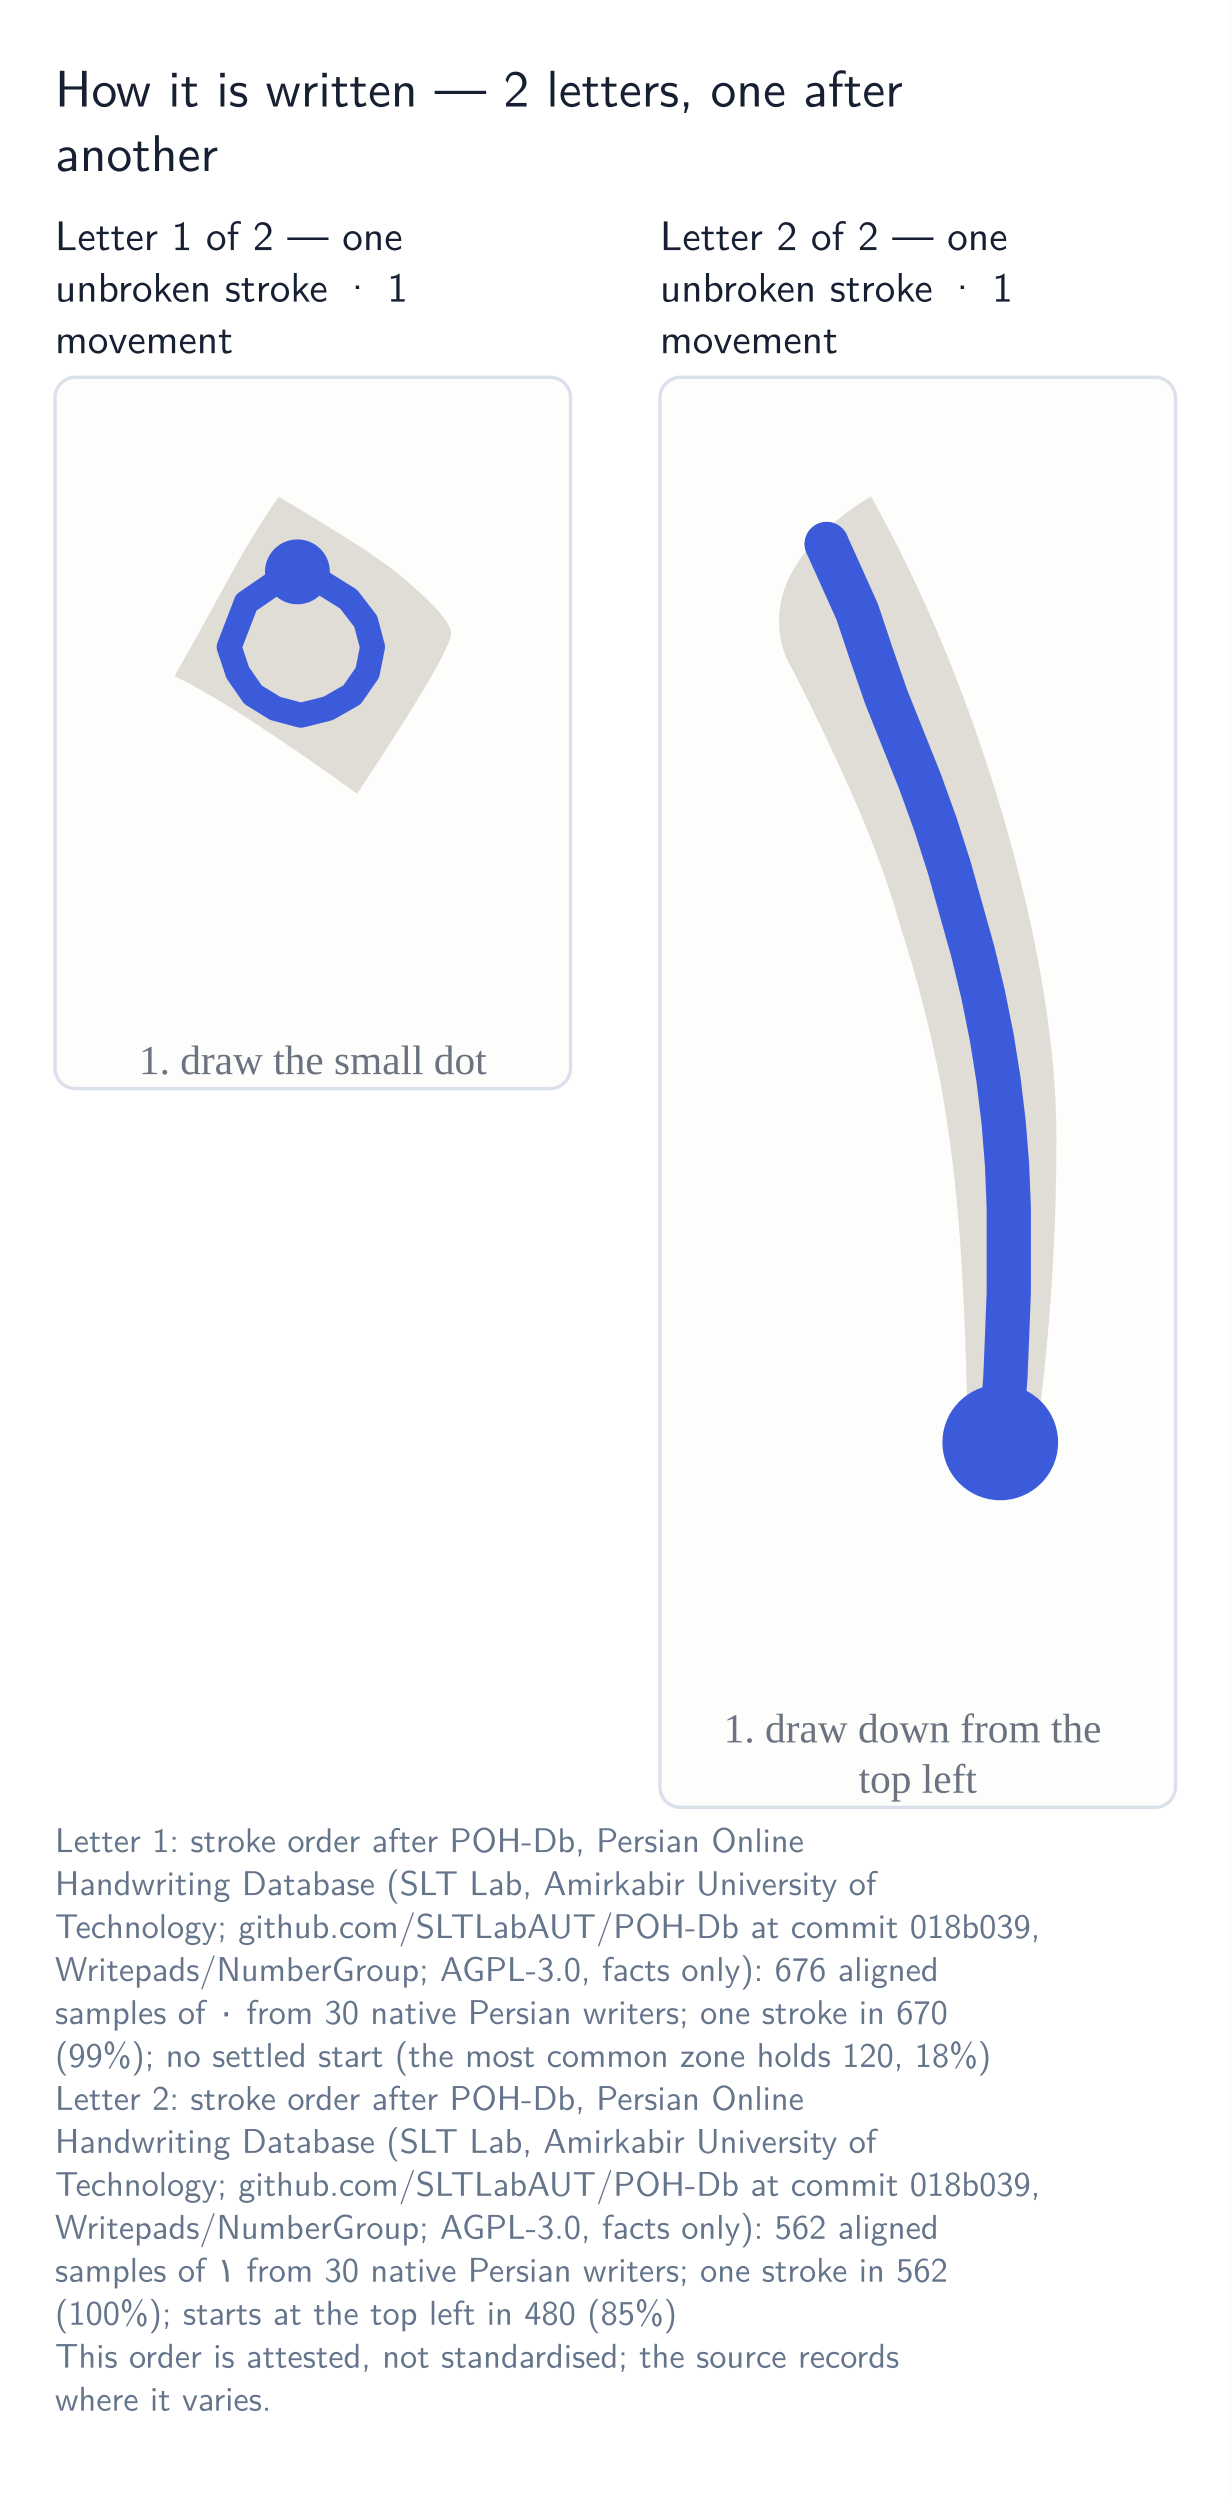
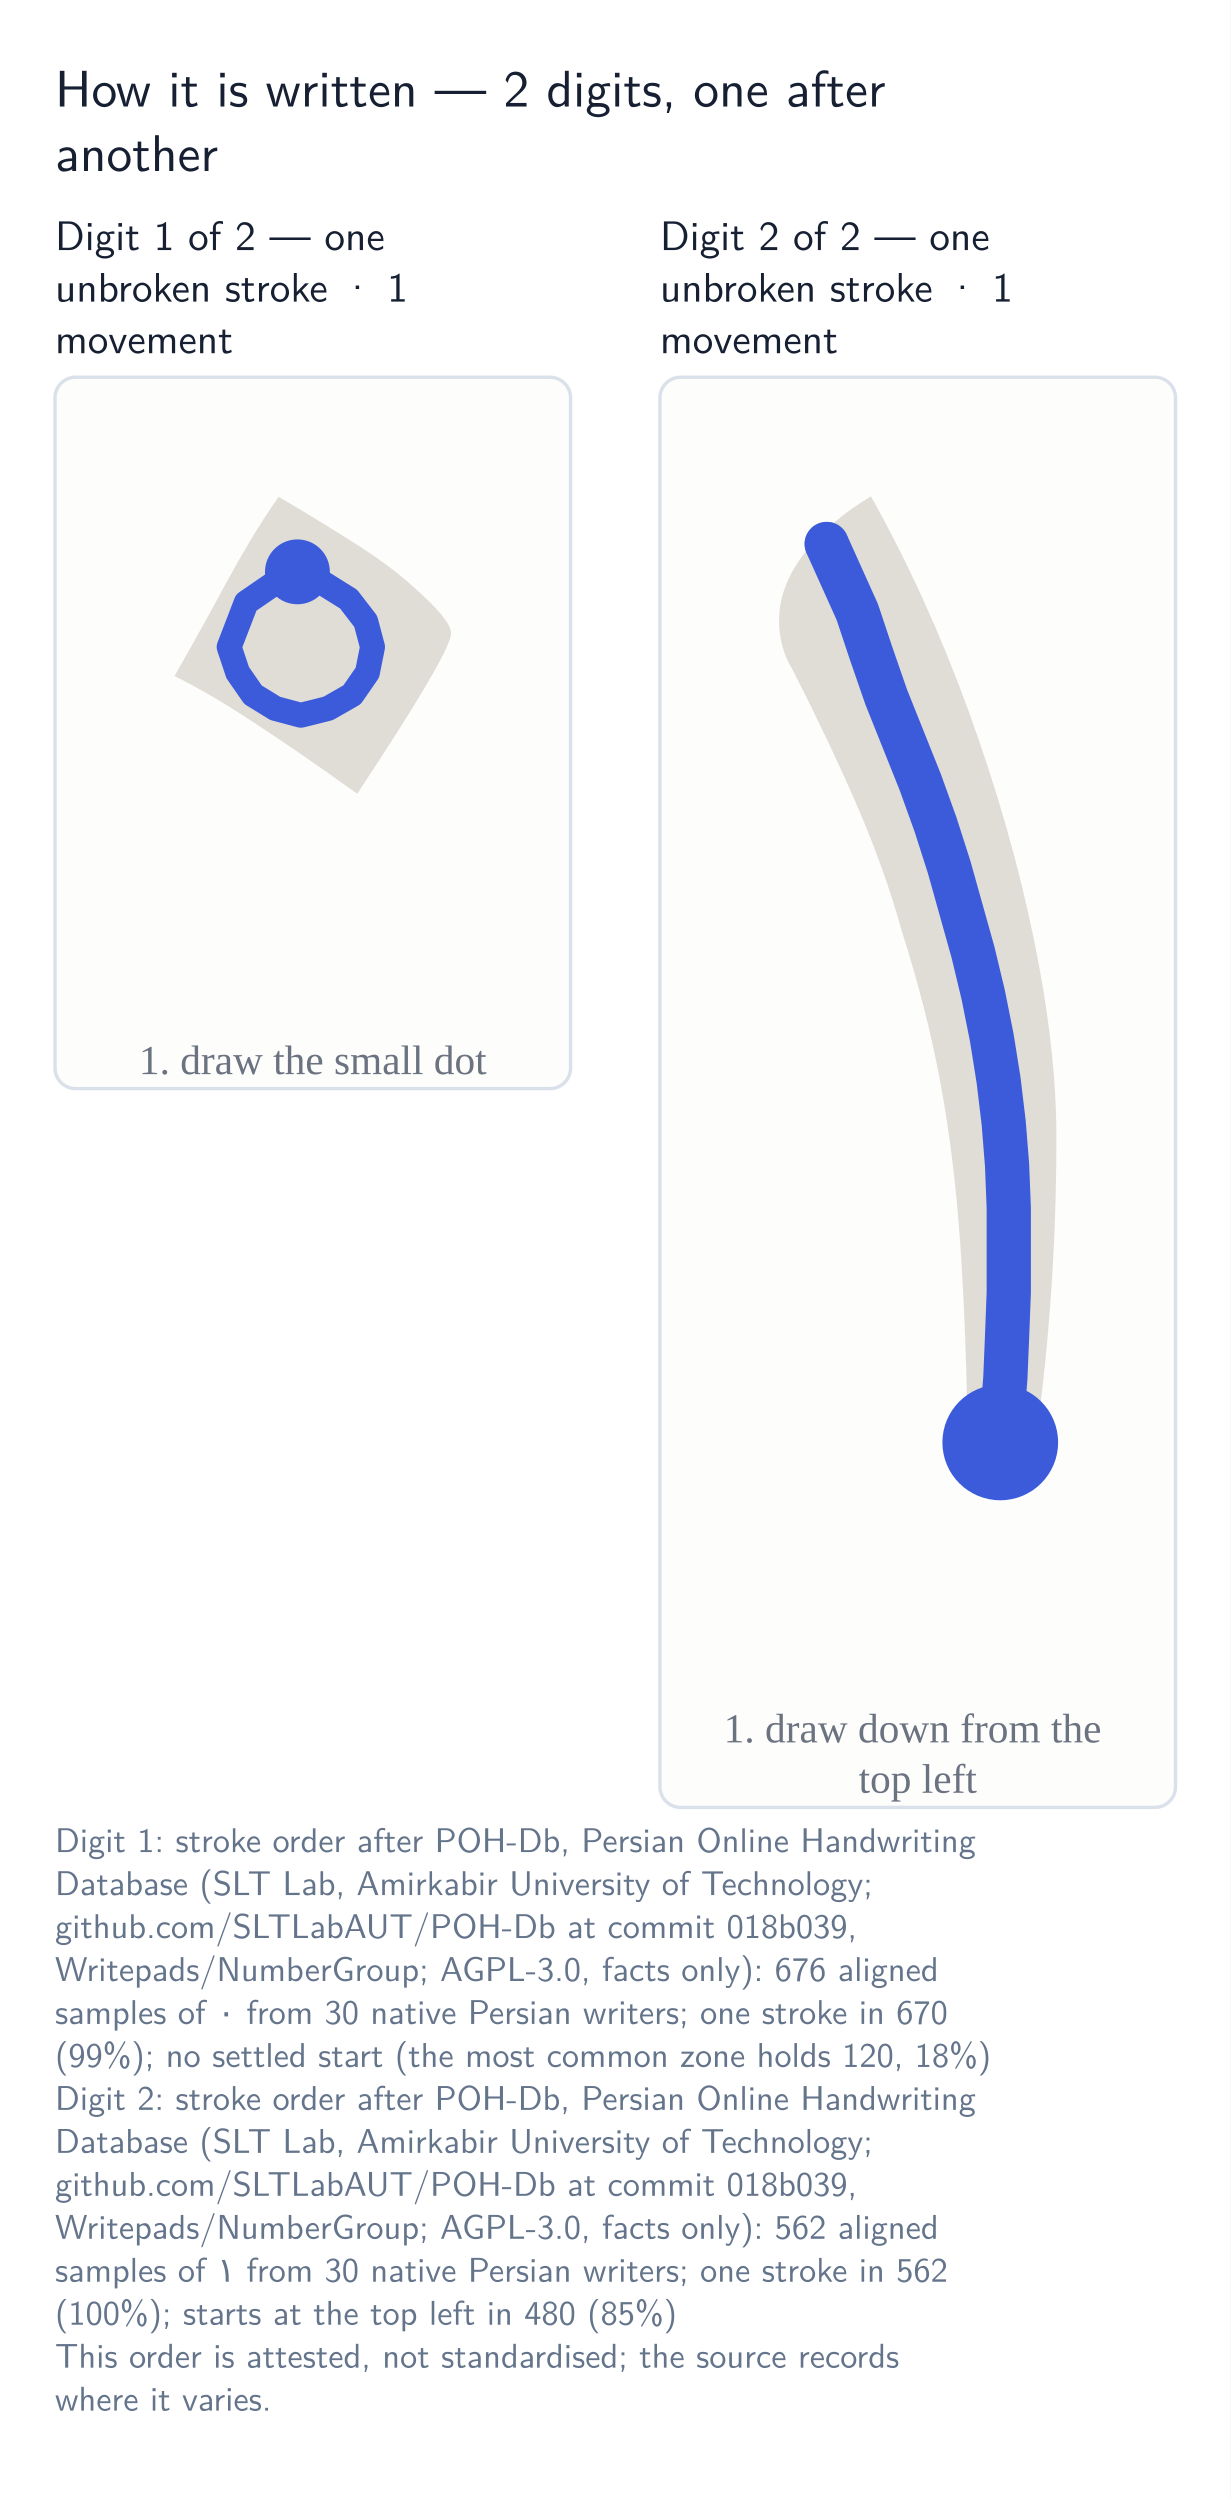
- <svg xmlns="http://www.w3.org/2000/svg" width="358" height="727.34" viewBox="0 0 358 727.34" role="img" aria-label="How to write ۰ ۱: 2 letters, ۰, ۱, one after another">
+ <svg xmlns="http://www.w3.org/2000/svg" width="358" height="727.34" viewBox="0 0 358 727.34" role="img" aria-label="How to write ۰ ۱: 2 digits, ۰, ۱, one after another">
  <rect x="0" y="0" width="358" height="727.34" fill="#ffffff" />
-   <text x="16" y="31" font-family="Latin Modern Sans, sans-serif" font-size="15" fill="#172033">How it is written — 2 letters, one after</text>
+   <text x="16" y="31" font-family="Latin Modern Sans, sans-serif" font-size="15" fill="#172033">How it is written — 2 digits, one after</text>
  <text x="16" y="49.75" font-family="Latin Modern Sans, sans-serif" font-size="15" fill="#172033">another</text>
-   <text x="16" y="72.75" font-family="Latin Modern Sans, sans-serif" font-size="12" fill="#172033">Letter 1 of 2 — one</text>
+   <text x="16" y="72.75" font-family="Latin Modern Sans, sans-serif" font-size="12" fill="#172033">Digit 1 of 2 — one</text>
  <text x="16" y="87.75" font-family="Latin Modern Sans, sans-serif" font-size="12" fill="#172033">unbroken stroke · 1</text>
  <text x="16" y="102.75" font-family="Latin Modern Sans, sans-serif" font-size="12" fill="#172033">movement</text>
  <rect x="16" y="109.75" width="150" height="206.97" rx="6" fill="#fdfdfc" stroke="#dbe1ea" stroke-width="1" />
  <svg x="16" y="109.75" width="150" height="206.97" viewBox="84 -384 302 416.7" preserveAspectRatio="xMidYMid meet" overflow="hidden">
    <g transform="scale(1,-1)">
      <path class="ductus__glyph" d="M261 140Q243 153 225.5 165Q208 177 190 188.5Q172 200 154 209Q162 223 169.5 236.5Q177 250 184 263Q191 276 198.5 288.5Q206 301 215 314Q242 298 261.5 285.5Q281 273 293 262Q316 242 316 234Q316 223 261 140Z" fill="#e0ddd6" fill-rule="nonzero" />
      <path class="ductus__done" d="M226 270 L226 270" fill="none" stroke="#9aa1ad" stroke-width="14.6" stroke-linecap="round" stroke-linejoin="round" />
      <path class="ductus__pen" d="M226 270 L212 263 L196 252 L186 226 L191 211 L200 198 L213 190 L228 186 L244 190 L258 198 L267 211 L270 226 L266 241 L256 254 L240 264 L226 270" fill="none" stroke="#3b5bdb" stroke-width="14.6" stroke-linecap="round" stroke-linejoin="round" />
      <circle class="ductus__tip" cx="226" cy="270" r="19" fill="#3b5bdb" />
    </g>
    <text class="ductus__caption" x="235" y="24.2" text-anchor="middle" font-size="24.2" fill="#6b7280">
      <tspan x="235" y="24.2">1. draw the small dot</tspan>
    </text>
  </svg>
-   <text x="192" y="72.75" font-family="Latin Modern Sans, sans-serif" font-size="12" fill="#172033">Letter 2 of 2 — one</text>
+   <text x="192" y="72.75" font-family="Latin Modern Sans, sans-serif" font-size="12" fill="#172033">Digit 2 of 2 — one</text>
  <text x="192" y="87.75" font-family="Latin Modern Sans, sans-serif" font-size="12" fill="#172033">unbroken stroke · 1</text>
  <text x="192" y="102.75" font-family="Latin Modern Sans, sans-serif" font-size="12" fill="#172033">movement</text>
  <rect x="192" y="109.75" width="150" height="416.09" rx="6" fill="#fdfdfc" stroke="#dbe1ea" stroke-width="1" />
  <svg x="192" y="109.75" width="150" height="416.09" viewBox="62 -638 303 840.5" preserveAspectRatio="xMidYMid meet" overflow="hidden">
    <g transform="scale(1,-1)">
      <path class="ductus__glyph" d="M281 0L243 9Q242 78 238.5 128.5Q235 179 227 222.5Q219 266 204 313Q194 349 177.5 387Q161 425 140 466Q132 479 132 495Q132 515 146.5 534Q161 553 186 568Q219 509 243.5 441.5Q268 374 281.5 309Q295 244 295 191Q295 142 291.5 94.5Q288 47 281 0Z" fill="#e0ddd6" fill-rule="nonzero" />
      <path class="ductus__done" d="M160 540 L160 540" fill="none" stroke="#9aa1ad" stroke-width="26" stroke-linecap="round" stroke-linejoin="round" />
      <path class="ductus__pen" d="M160 540 L178 500 L186 476 L195 450 L205 425 L215 400 L224 375 L232 350 L239 325 L246 300 L252 275 L257 250 L261 225 L264 200 L266 175 L267 150 L267 125 L267 100 L266 74 L265 50 L262 12" fill="none" stroke="#3b5bdb" stroke-width="26" stroke-linecap="round" stroke-linejoin="round" />
      <circle class="ductus__tip" cx="262" cy="12" r="34" fill="#3b5bdb" />
    </g>
    <text class="ductus__caption" x="213.5" y="164.3" text-anchor="middle" font-size="24.3" fill="#6b7280">
      <tspan x="213.5" y="164.3">1. draw down from the</tspan>
      <tspan x="213.5" y="193.9">top left</tspan>
    </text>
  </svg>
-   <text x="16" y="538.84" font-family="Latin Modern Sans, sans-serif" font-size="10" fill="#64748b">Letter 1: stroke order after POH-Db, Persian Online</text>
-   <text x="16" y="551.34" font-family="Latin Modern Sans, sans-serif" font-size="10" fill="#64748b">Handwriting Database (SLT Lab, Amirkabir University of</text>
-   <text x="16" y="563.84" font-family="Latin Modern Sans, sans-serif" font-size="10" fill="#64748b">Technology; github.com/SLTLabAUT/POH-Db at commit 018b039,</text>
+   <text x="16" y="538.84" font-family="Latin Modern Sans, sans-serif" font-size="10" fill="#64748b">Digit 1: stroke order after POH-Db, Persian Online Handwriting</text>
+   <text x="16" y="551.34" font-family="Latin Modern Sans, sans-serif" font-size="10" fill="#64748b">Database (SLT Lab, Amirkabir University of Technology;</text>
+   <text x="16" y="563.84" font-family="Latin Modern Sans, sans-serif" font-size="10" fill="#64748b">github.com/SLTLabAUT/POH-Db at commit 018b039,</text>
  <text x="16" y="576.34" font-family="Latin Modern Sans, sans-serif" font-size="10" fill="#64748b">Writepads/NumberGroup; AGPL-3.0, facts only): 676 aligned</text>
  <text x="16" y="588.84" font-family="Latin Modern Sans, sans-serif" font-size="10" fill="#64748b">samples of ۰ from 30 native Persian writers; one stroke in 670</text>
  <text x="16" y="601.34" font-family="Latin Modern Sans, sans-serif" font-size="10" fill="#64748b">(99%); no settled start (the most common zone holds 120, 18%)</text>
-   <text x="16" y="613.84" font-family="Latin Modern Sans, sans-serif" font-size="10" fill="#64748b">Letter 2: stroke order after POH-Db, Persian Online</text>
-   <text x="16" y="626.34" font-family="Latin Modern Sans, sans-serif" font-size="10" fill="#64748b">Handwriting Database (SLT Lab, Amirkabir University of</text>
-   <text x="16" y="638.84" font-family="Latin Modern Sans, sans-serif" font-size="10" fill="#64748b">Technology; github.com/SLTLabAUT/POH-Db at commit 018b039,</text>
+   <text x="16" y="613.84" font-family="Latin Modern Sans, sans-serif" font-size="10" fill="#64748b">Digit 2: stroke order after POH-Db, Persian Online Handwriting</text>
+   <text x="16" y="626.34" font-family="Latin Modern Sans, sans-serif" font-size="10" fill="#64748b">Database (SLT Lab, Amirkabir University of Technology;</text>
+   <text x="16" y="638.84" font-family="Latin Modern Sans, sans-serif" font-size="10" fill="#64748b">github.com/SLTLabAUT/POH-Db at commit 018b039,</text>
  <text x="16" y="651.34" font-family="Latin Modern Sans, sans-serif" font-size="10" fill="#64748b">Writepads/NumberGroup; AGPL-3.0, facts only): 562 aligned</text>
  <text x="16" y="663.84" font-family="Latin Modern Sans, sans-serif" font-size="10" fill="#64748b">samples of ۱ from 30 native Persian writers; one stroke in 562</text>
  <text x="16" y="676.34" font-family="Latin Modern Sans, sans-serif" font-size="10" fill="#64748b">(100%); starts at the top left in 480 (85%)</text>
  <text x="16" y="688.84" font-family="Latin Modern Sans, sans-serif" font-size="10" fill="#64748b">This order is attested, not standardised; the source records</text>
  <text x="16" y="701.34" font-family="Latin Modern Sans, sans-serif" font-size="10" fill="#64748b">where it varies.</text>
</svg>
